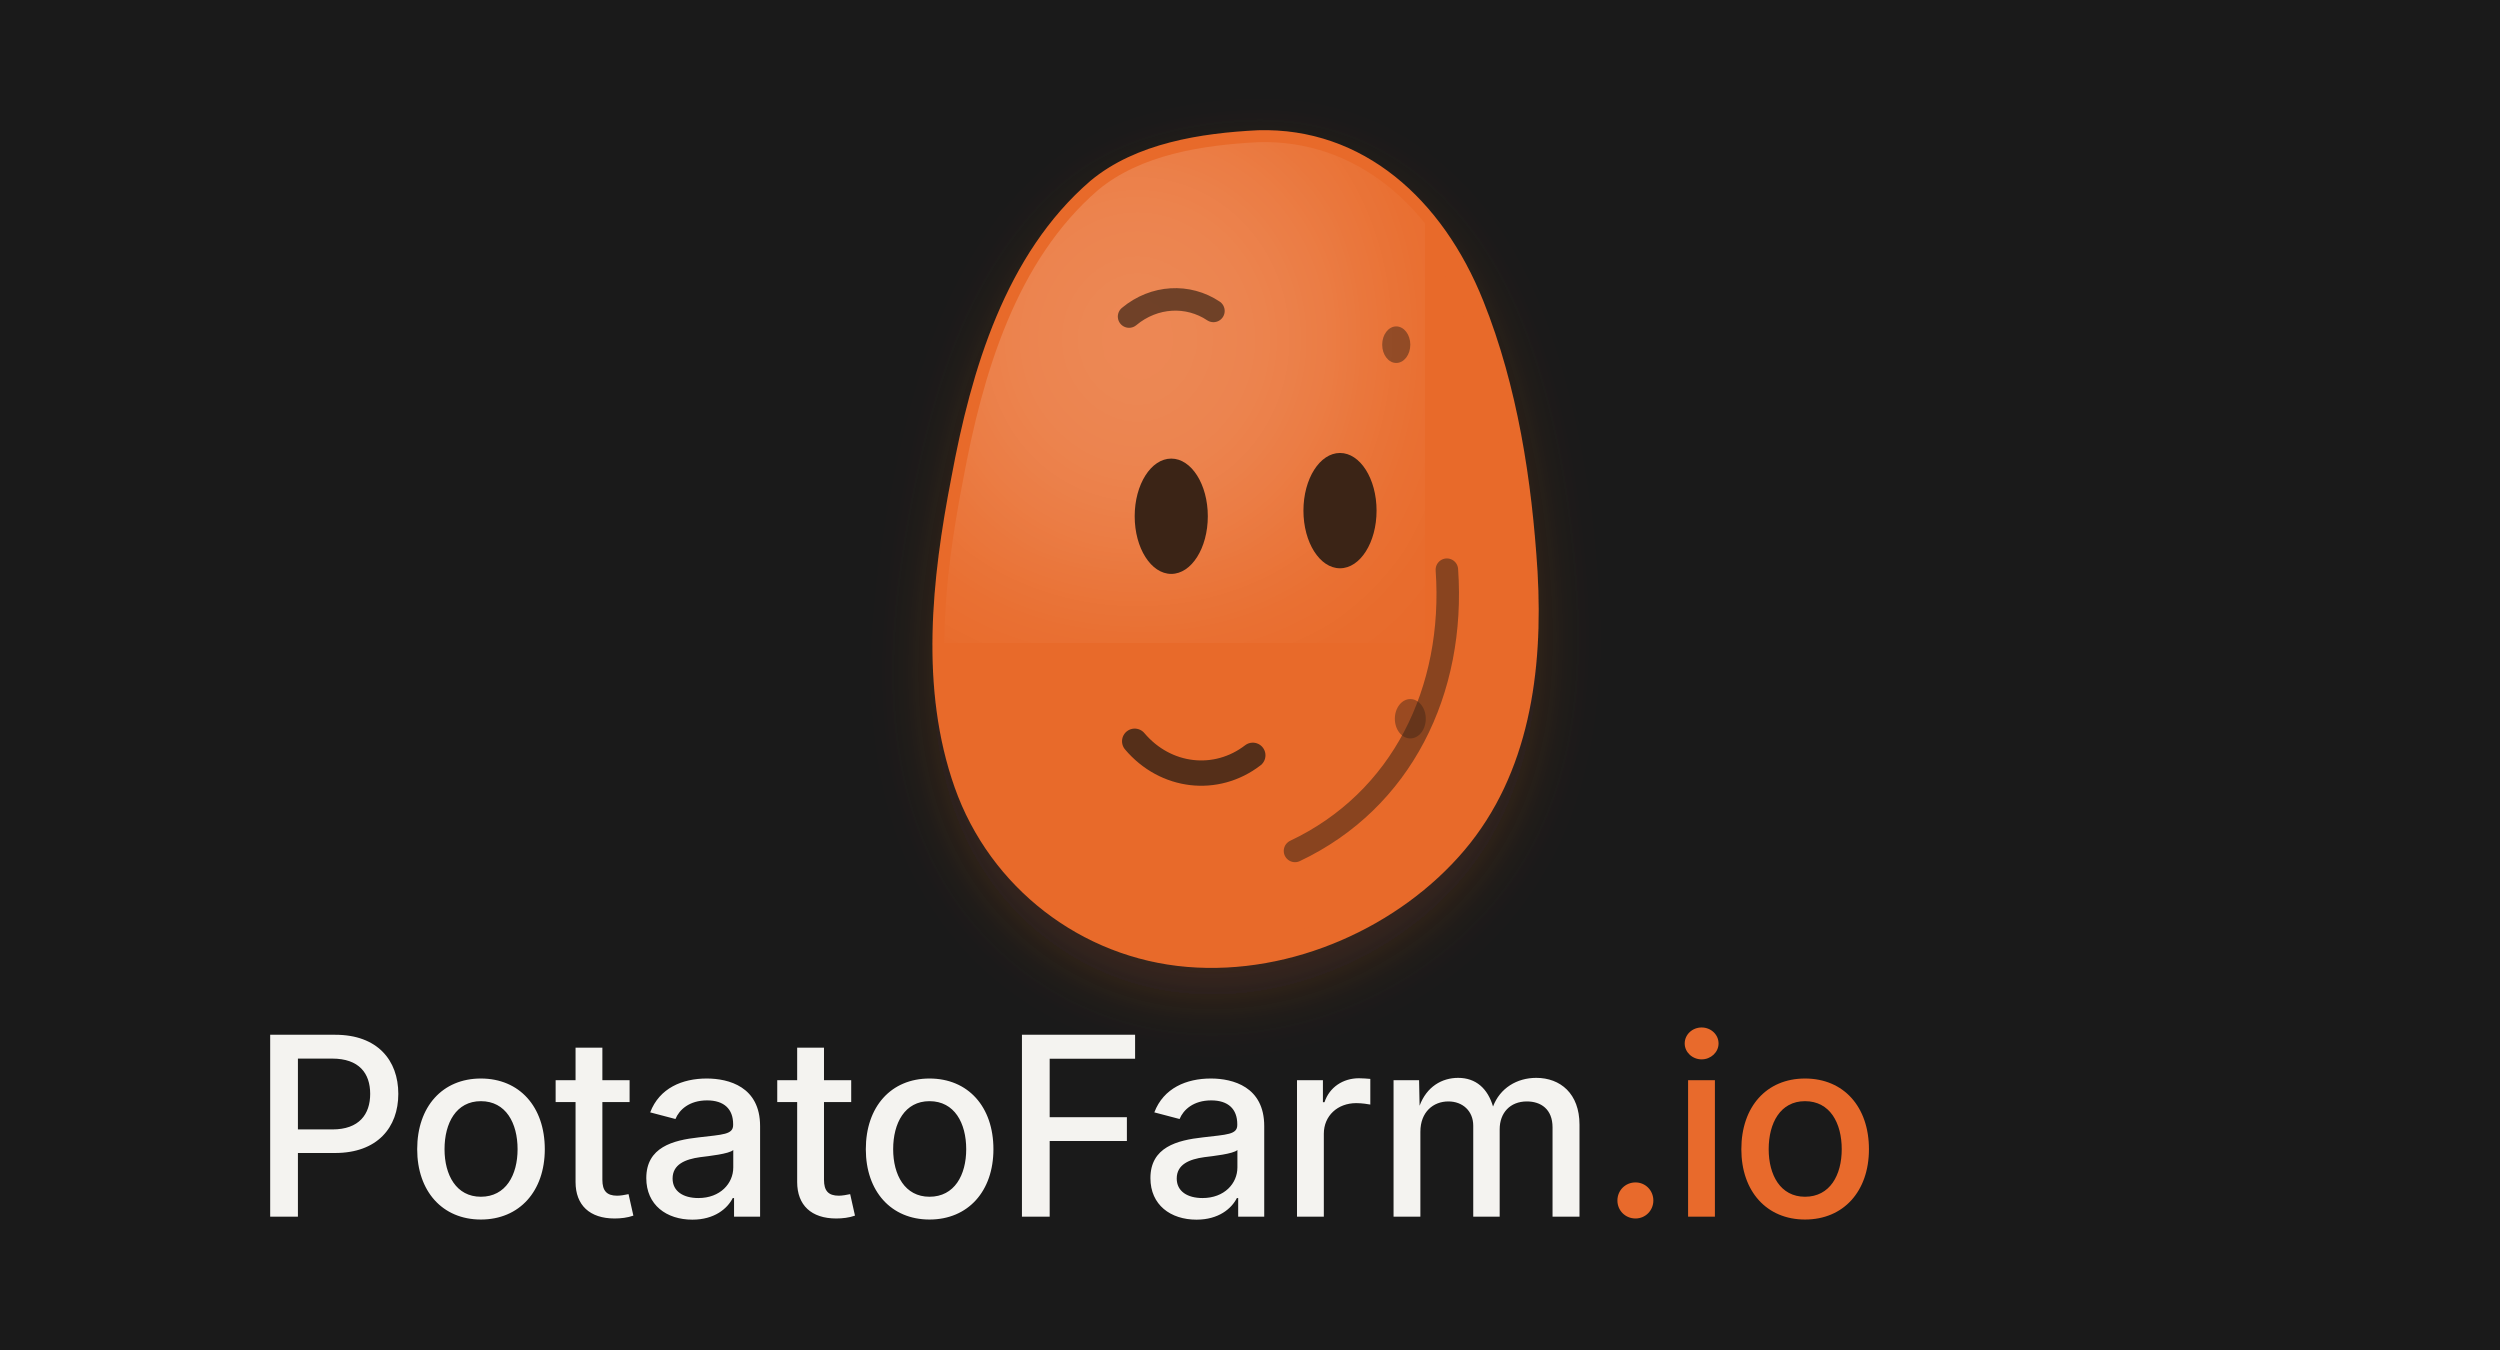
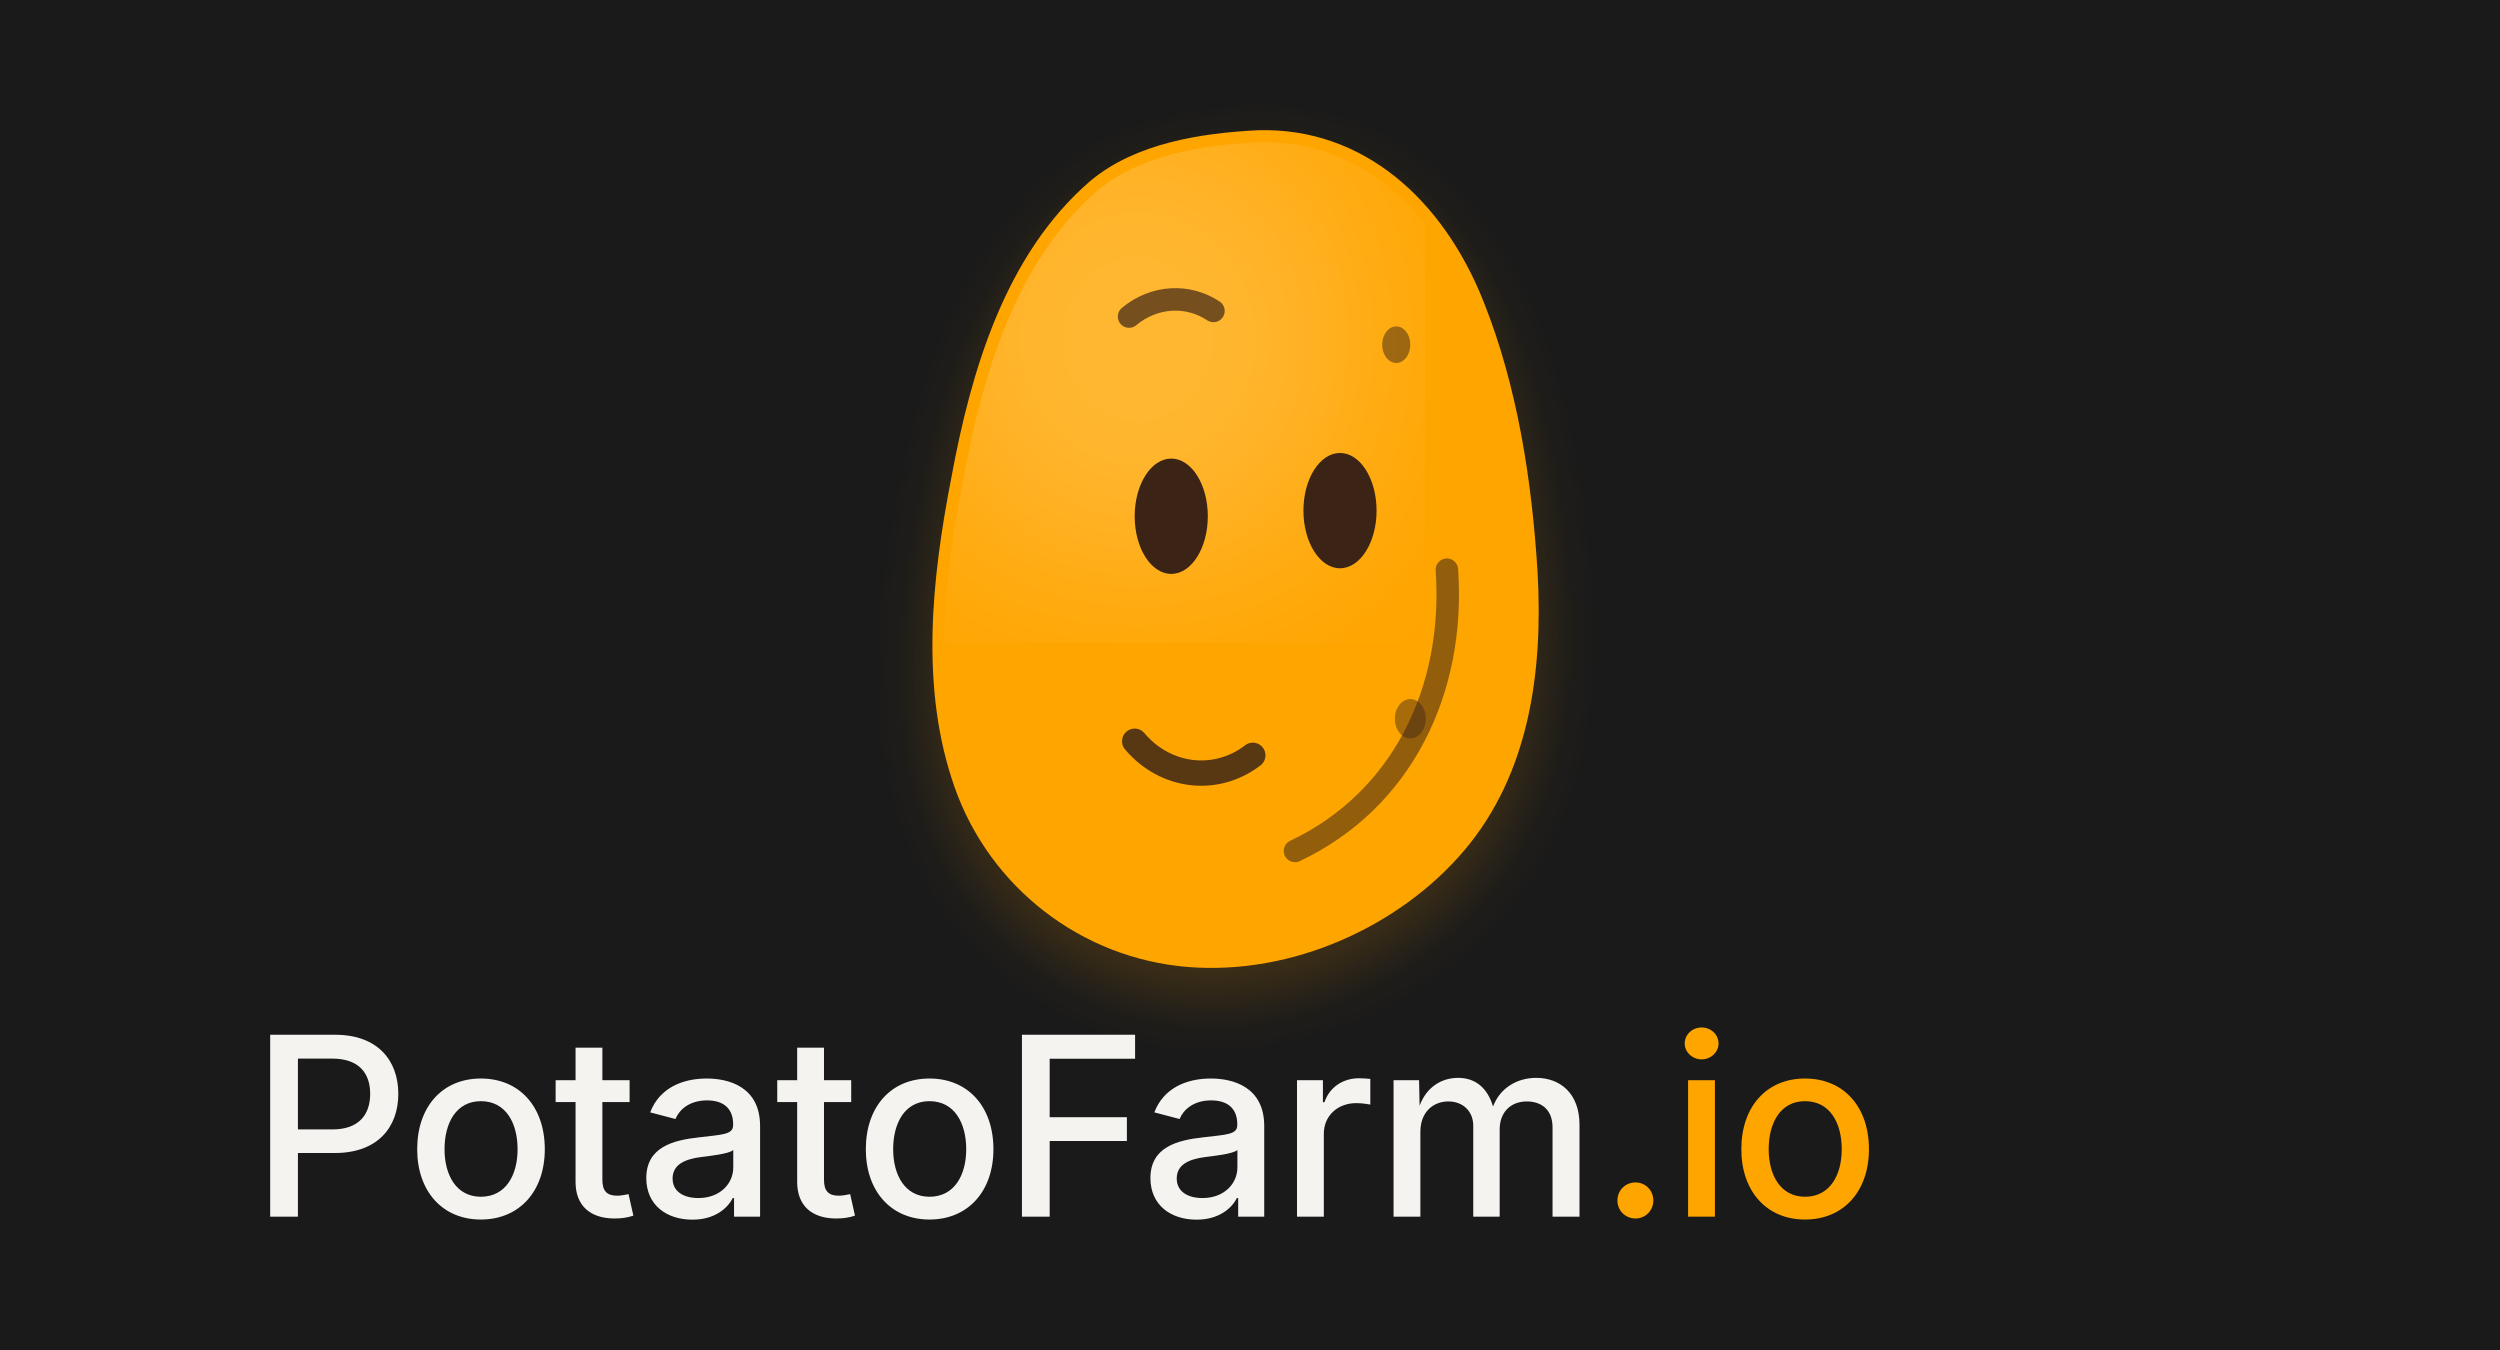
<svg xmlns="http://www.w3.org/2000/svg" viewBox="0 0 300 162" width="300" height="162">
  <rect width="300" height="162" fill="#1A1A1A" />
  <g transform="translate(96.0,12) scale(1.6875)">
    <defs>
      <linearGradient id="shs3" x1="22%" y1="10%" x2="74%" y2="90%">
-         <stop offset="0" stop-color="#E86A2C" />
-         <stop offset="0.5" stop-color="#E86A2C" />
-         <stop offset="1" stop-color="#E86A2C" />
+         <stop offset="0" stop-color="#FFA500" />
+         <stop offset="0.5" stop-color="#FFA500" />
+         <stop offset="1" stop-color="#FFA500" />
      </linearGradient>
      <filter id="bls3">
        <feGaussianBlur stdDeviation="7" />
      </filter>
      <filter id="dps3" x="-35%" y="-35%" width="180%" height="180%">
-         <feDropShadow dx="0" dy="2" stdDeviation="2.2" flood-color="#E86A2C" flood-opacity="0.18" />
+         <feDropShadow dx="0" dy="2" stdDeviation="2.2" flood-color="#FFA500" flood-opacity="0.18" />
      </filter>
      <clipPath id="cps3">
        <path d="M32.6,3.0 C39.6,2.8 45.0,7.6 47.8,14.6 C50.2,20.6 51.2,27.2 51.6,33.6 C52.0,40.6 51.0,47.6 46.6,52.8 C42.2,58.0 34.8,61.4 27.6,60.8 C20.4,60.2 14.2,55.4 11.8,48.6 C9.4,41.8 10.2,34.2 11.6,27.0 C13.0,19.4 15.4,11.4 21.2,6.4 C24.2,3.9 28.6,3.2 32.6,3.0 Z" />
      </clipPath>
    </defs>
-     <path d="M32.6,3.0 C39.6,2.8 45.0,7.6 47.8,14.6 C50.2,20.6 51.2,27.2 51.6,33.6 C52.0,40.6 51.0,47.6 46.6,52.8 C42.2,58.0 34.8,61.4 27.6,60.8 C20.4,60.2 14.2,55.4 11.8,48.6 C9.4,41.8 10.2,34.2 11.6,27.0 C13.0,19.4 15.4,11.4 21.2,6.4 C24.2,3.9 28.6,3.2 32.6,3.0 Z" fill="url(#shs3)" stroke="#E86A2C" stroke-width="1.7" stroke-linejoin="round" filter="url(#dps3)" />
+     <path d="M32.6,3.0 C39.6,2.8 45.0,7.6 47.8,14.6 C50.2,20.6 51.2,27.2 51.6,33.6 C52.0,40.6 51.0,47.6 46.6,52.8 C42.2,58.0 34.8,61.4 27.6,60.8 C20.4,60.2 14.2,55.4 11.8,48.6 C9.4,41.8 10.2,34.2 11.6,27.0 C13.0,19.4 15.4,11.4 21.2,6.4 C24.2,3.9 28.6,3.2 32.6,3.0 Z" fill="url(#shs3)" stroke="#FFA500" stroke-width="1.7" stroke-linejoin="round" filter="url(#dps3)" />
    <g clip-path="url(#cps3)">
      <ellipse cx="24" cy="17" rx="17" ry="18" fill="#FFFFFF" opacity="0.20" filter="url(#bls3)" />
    </g>
    <ellipse cx="26.4" cy="29.6" rx="2.6" ry="4.1" fill="#3B2416" />
    <ellipse cx="38.4" cy="29.2" rx="2.6" ry="4.1" fill="#3B2416" />
    <path d="M46.0,33.4 C46.6,42.0 42.8,49.8 35.2,53.4" fill="none" stroke="#3B2416" stroke-width="1.6" stroke-linecap="round" opacity="0.55" />
    <path d="M23.8,45.6 C26.0,48.2 29.6,48.6 32.2,46.6" fill="none" stroke="#3B2416" stroke-width="1.8" stroke-linecap="round" opacity="0.85" />
    <path d="M23.4,15.4 C25.2,13.9 27.6,13.8 29.4,15.0" fill="none" stroke="#3B2416" stroke-width="1.6" stroke-linecap="round" opacity="0.7" />
    <ellipse cx="42.4" cy="17.4" rx="1.0" ry="1.3" fill="#3B2416" opacity="0.5" />
    <ellipse cx="43.4" cy="44.0" rx="1.1" ry="1.4" fill="#3B2416" opacity="0.45" />
  </g>
-   <text x="30" y="146" font-family="Inter,-apple-system,BlinkMacSystemFont,'Segoe UI',Roboto,sans-serif" font-size="30" font-weight="500" letter-spacing="-0.4" fill="#F4F3F0">PotatoFarm<tspan fill="#E86A2C">.io</tspan>
+   <text x="30" y="146" font-family="Inter,-apple-system,BlinkMacSystemFont,'Segoe UI',Roboto,sans-serif" font-size="30" font-weight="500" letter-spacing="-0.4" fill="#F4F3F0">PotatoFarm<tspan fill="#FFA500">.io</tspan>
  </text>
</svg>
